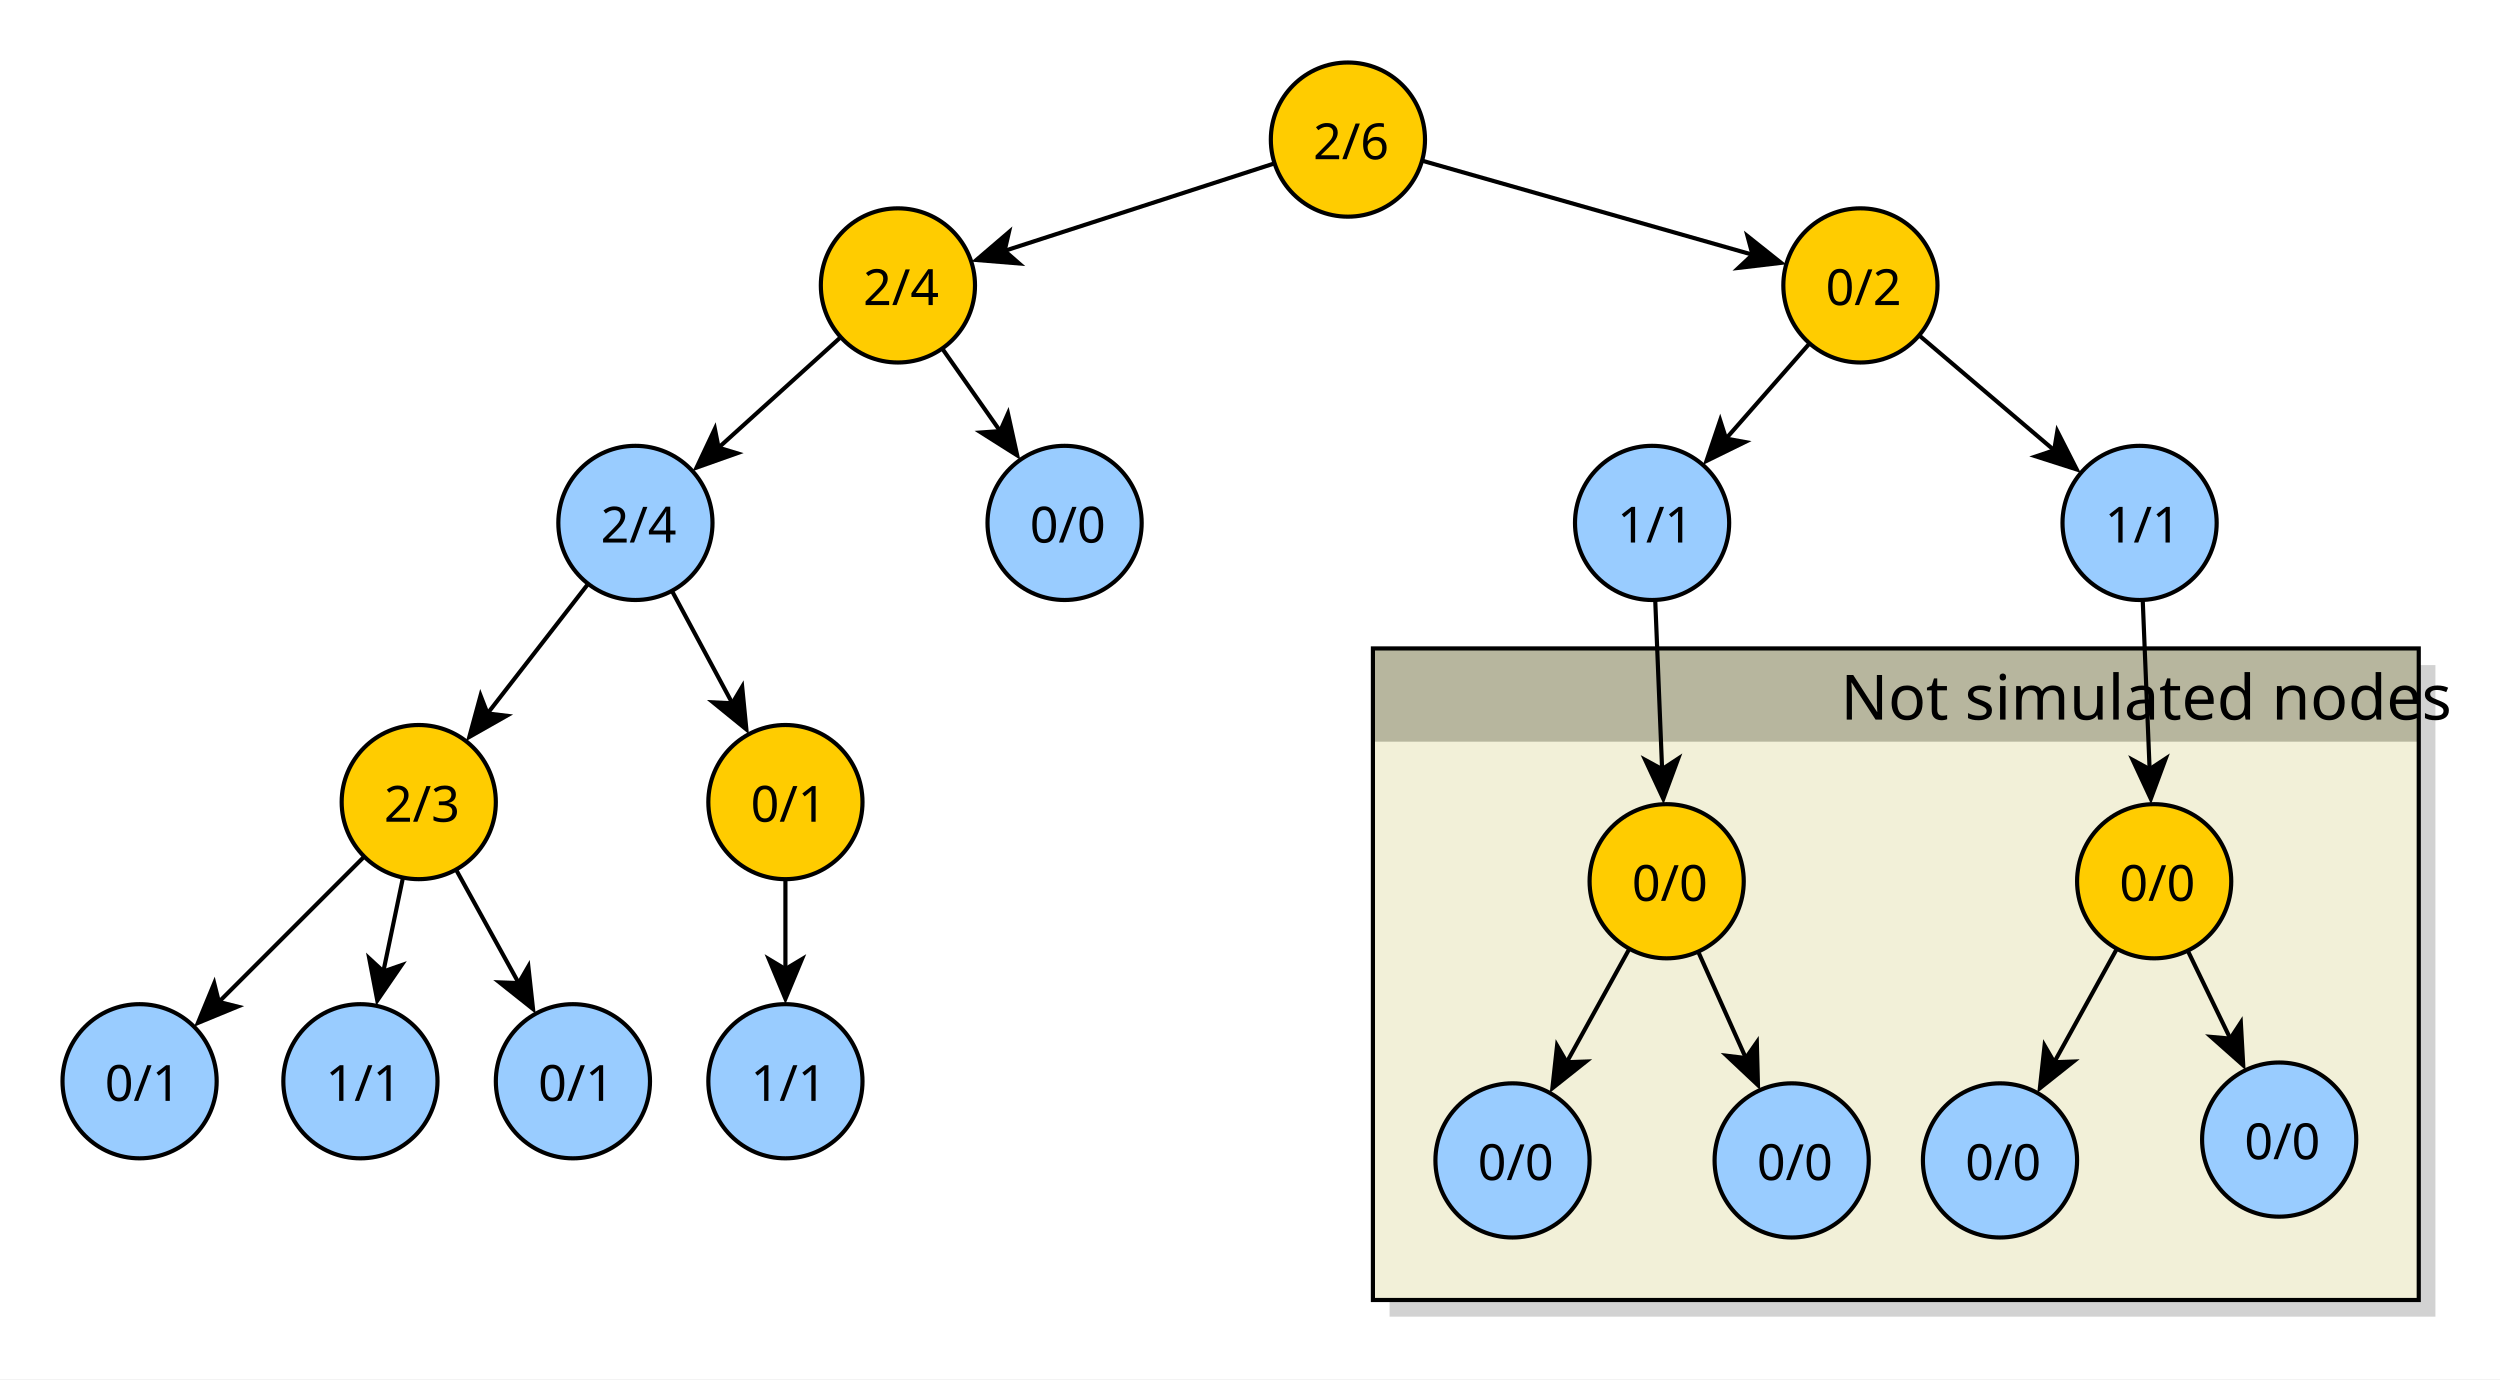
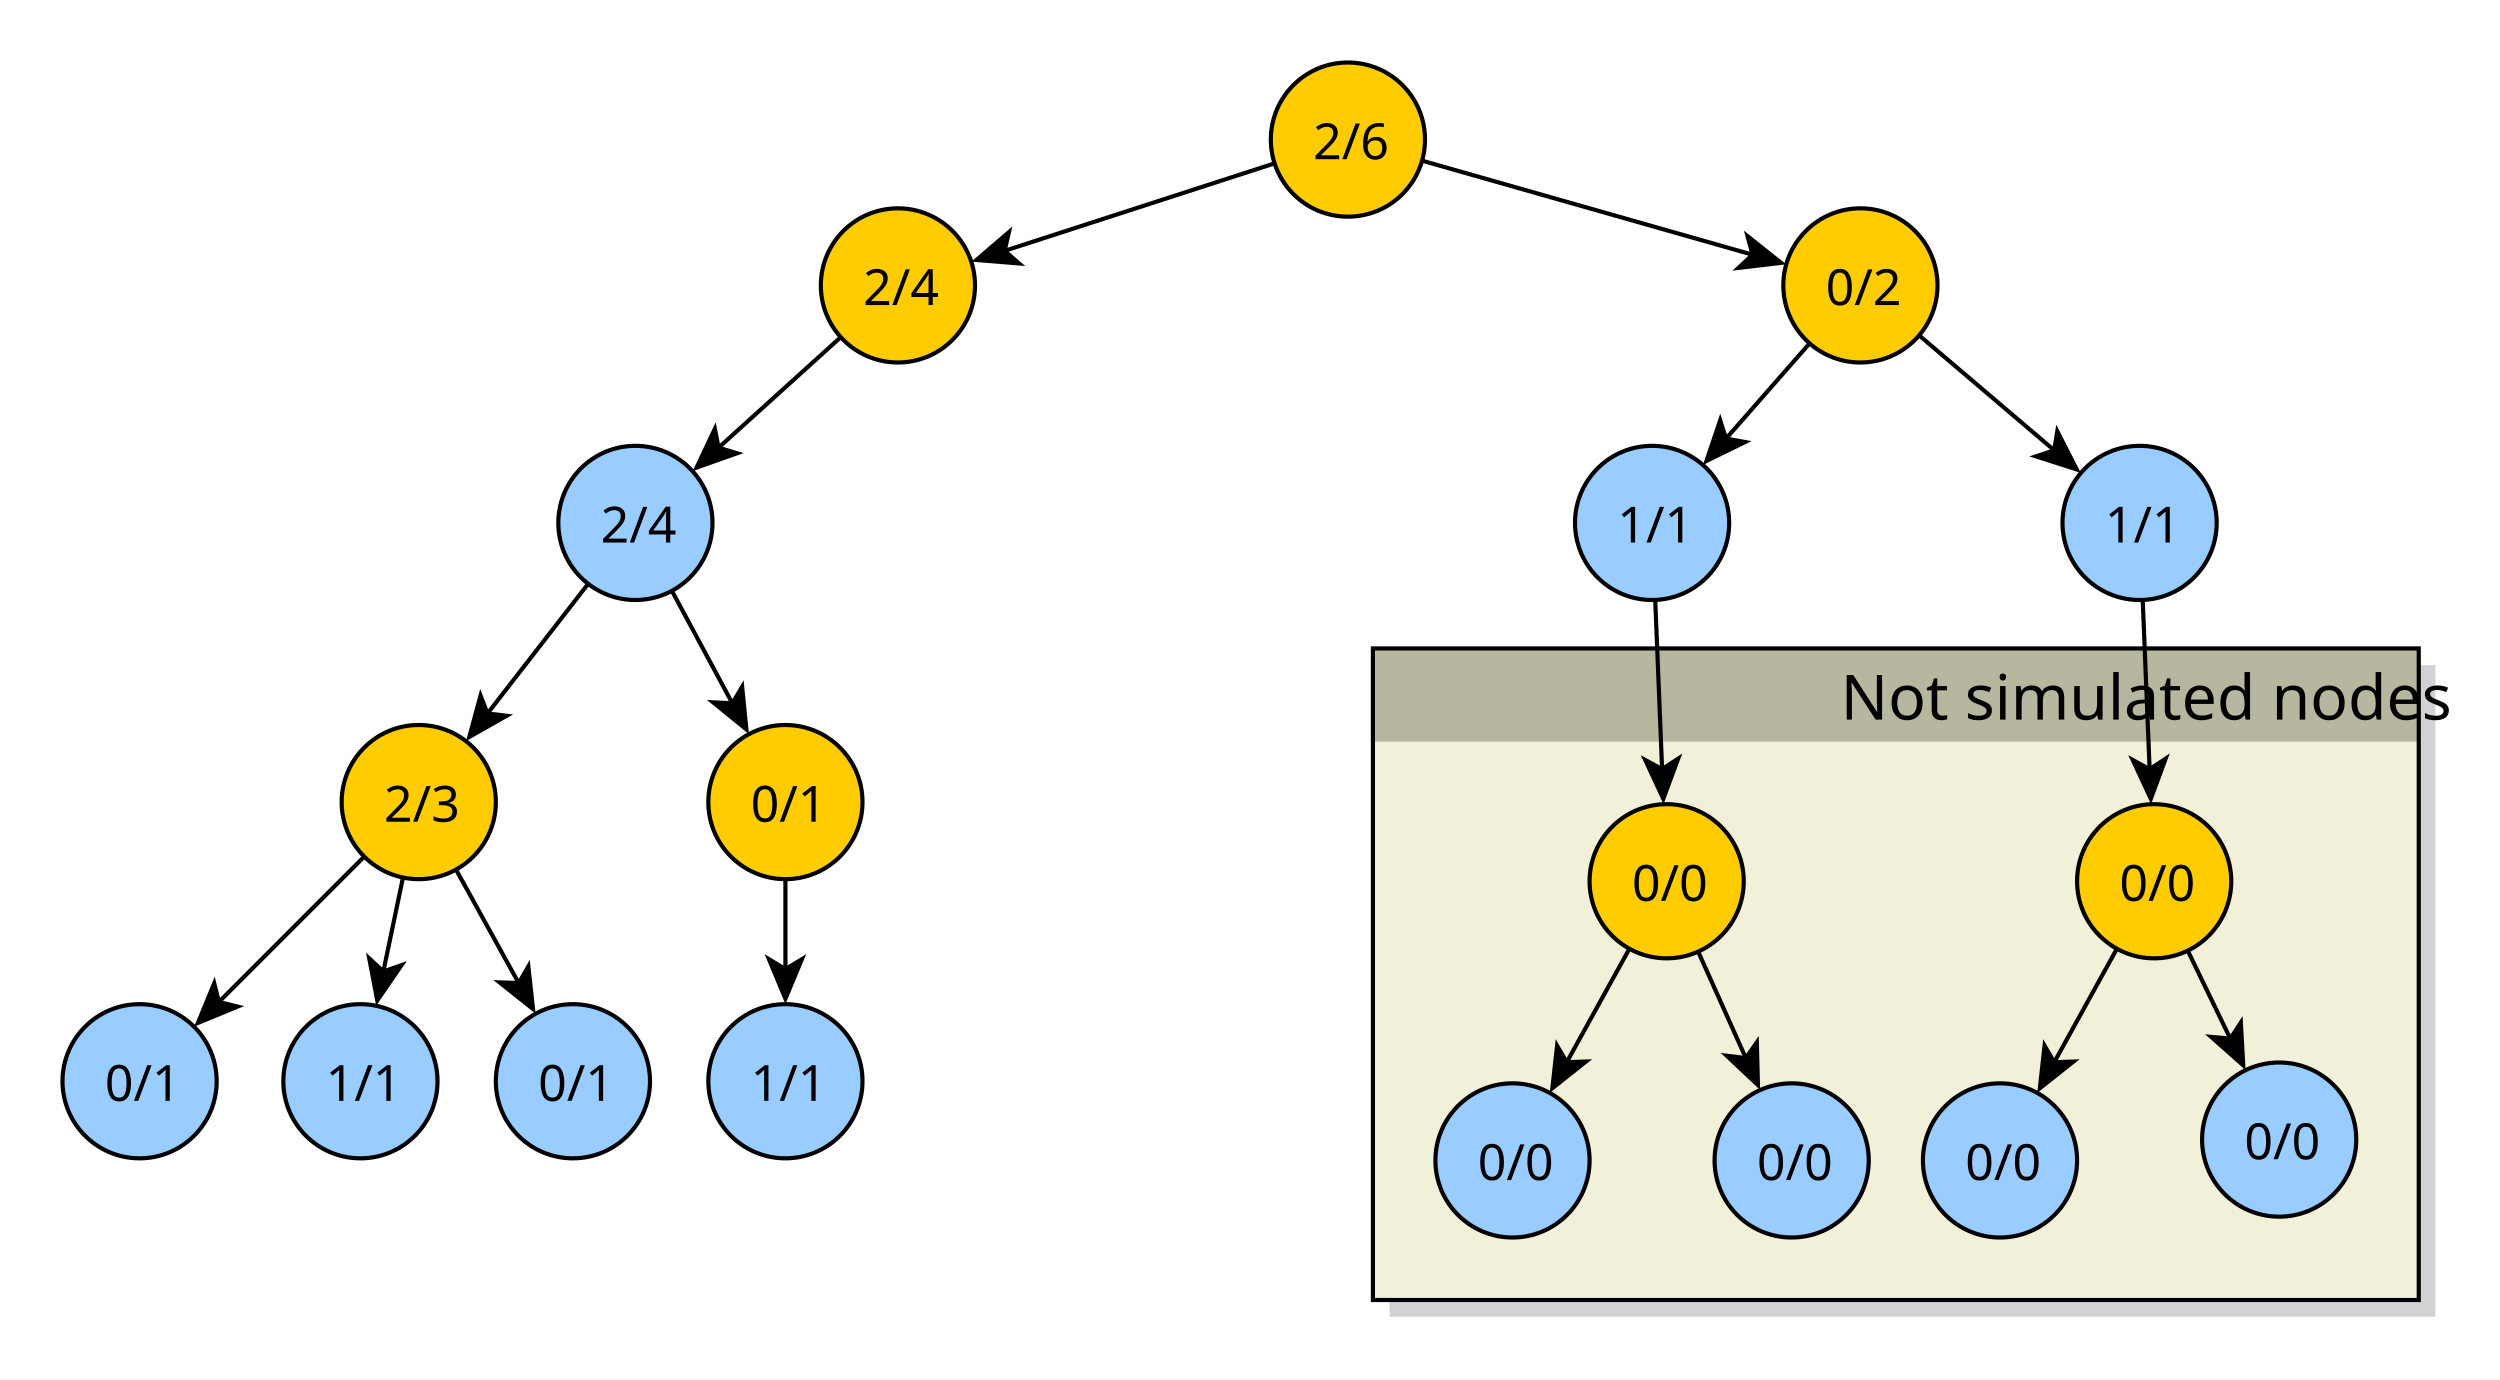
<svg xmlns="http://www.w3.org/2000/svg" fill-opacity="1" color-rendering="auto" color-interpolation="auto" text-rendering="auto" stroke="black" stroke-linecap="square" width="600" stroke-miterlimit="10" shape-rendering="auto" stroke-opacity="1" fill="black" stroke-dasharray="none" font-weight="normal" stroke-width="1" height="331" font-family="'Dialog'" font-style="normal" stroke-linejoin="miter" font-size="12px" stroke-dashoffset="0" image-rendering="auto">
  <defs id="genericDefs" />
  <g>
    <defs id="defs1">
      <clipPath clipPathUnits="userSpaceOnUse" id="clipPath1">
        <path d="M0 0 L600 0 L600 331 L0 331 L0 0 Z" />
      </clipPath>
      <clipPath clipPathUnits="userSpaceOnUse" id="clipPath2">
        <path d="M160 22 L760 22 L760 353 L160 353 L160 22 Z" />
      </clipPath>
      <clipPath clipPathUnits="userSpaceOnUse" id="clipPath3">
        <path d="M156 18 L756 18 L756 349 L156 349 L156 18 Z" />
      </clipPath>
    </defs>
    <g fill="white" text-rendering="geometricPrecision" shape-rendering="geometricPrecision" transform="translate(-160,-22)" stroke="white">
      <rect x="160" width="600" height="331" y="22" clip-path="url(#clipPath2)" stroke="none" />
    </g>
    <g fill="rgb(255,204,0)" text-rendering="geometricPrecision" shape-rendering="geometricPrecision" transform="matrix(1,0,0,1,-160,-22)" stroke="rgb(255,204,0)">
      <circle r="18.5" clip-path="url(#clipPath2)" cx="483.5" cy="55.5" stroke="none" />
    </g>
    <g text-rendering="geometricPrecision" stroke-miterlimit="1.45" shape-rendering="geometricPrecision" transform="matrix(1,0,0,1,-160,-22)" stroke-linecap="butt">
      <circle fill="none" r="18.5" clip-path="url(#clipPath2)" cx="483.5" cy="55.5" />
      <text x="475.159" xml:space="preserve" y="60.214" clip-path="url(#clipPath2)" font-family="sans-serif" stroke="none">2/6</text>
    </g>
    <g fill="rgb(255,204,0)" text-rendering="geometricPrecision" shape-rendering="geometricPrecision" transform="matrix(1,0,0,1,-160,-22)" stroke="rgb(255,204,0)">
      <circle r="18.5" clip-path="url(#clipPath2)" cx="375.5" cy="90.5" stroke="none" />
    </g>
    <g text-rendering="geometricPrecision" stroke-miterlimit="1.45" shape-rendering="geometricPrecision" transform="matrix(1,0,0,1,-160,-22)" stroke-linecap="butt">
      <circle fill="none" r="18.5" clip-path="url(#clipPath2)" cx="375.5" cy="90.5" />
      <text x="367.159" xml:space="preserve" y="95.214" clip-path="url(#clipPath2)" font-family="sans-serif" stroke="none">2/4</text>
    </g>
    <g fill="rgb(255,204,0)" text-rendering="geometricPrecision" shape-rendering="geometricPrecision" transform="matrix(1,0,0,1,-160,-22)" stroke="rgb(255,204,0)">
      <circle r="18.5" clip-path="url(#clipPath2)" cx="606.5" cy="90.5" stroke="none" />
    </g>
    <g text-rendering="geometricPrecision" stroke-miterlimit="1.45" shape-rendering="geometricPrecision" transform="matrix(1,0,0,1,-160,-22)" stroke-linecap="butt">
      <circle fill="none" r="18.5" clip-path="url(#clipPath2)" cx="606.5" cy="90.5" />
      <text x="598.159" xml:space="preserve" y="95.214" clip-path="url(#clipPath2)" font-family="sans-serif" stroke="none">0/2</text>
    </g>
    <g fill="rgb(153,204,255)" text-rendering="geometricPrecision" shape-rendering="geometricPrecision" transform="matrix(1,0,0,1,-160,-22)" stroke="rgb(153,204,255)">
      <circle r="18.5" clip-path="url(#clipPath2)" cx="312.5" cy="147.5" stroke="none" />
    </g>
    <g text-rendering="geometricPrecision" stroke-miterlimit="1.45" shape-rendering="geometricPrecision" transform="matrix(1,0,0,1,-160,-22)" stroke-linecap="butt">
      <circle fill="none" r="18.5" clip-path="url(#clipPath2)" cx="312.5" cy="147.5" />
      <text x="304.159" xml:space="preserve" y="152.214" clip-path="url(#clipPath2)" font-family="sans-serif" stroke="none">2/4</text>
-     </g>
-     <g fill="rgb(153,204,255)" text-rendering="geometricPrecision" shape-rendering="geometricPrecision" transform="matrix(1,0,0,1,-160,-22)" stroke="rgb(153,204,255)">
-       <circle r="18.5" clip-path="url(#clipPath2)" cx="415.5" cy="147.5" stroke="none" />
-     </g>
-     <g text-rendering="geometricPrecision" stroke-miterlimit="1.45" shape-rendering="geometricPrecision" transform="matrix(1,0,0,1,-160,-22)" stroke-linecap="butt">
-       <circle fill="none" r="18.5" clip-path="url(#clipPath2)" cx="415.5" cy="147.5" />
-       <text x="407.159" xml:space="preserve" y="152.214" clip-path="url(#clipPath2)" font-family="sans-serif" stroke="none">0/0</text>
    </g>
    <g fill="rgb(153,204,255)" text-rendering="geometricPrecision" shape-rendering="geometricPrecision" transform="matrix(1,0,0,1,-160,-22)" stroke="rgb(153,204,255)">
      <circle r="18.5" clip-path="url(#clipPath2)" cx="556.5" cy="147.5" stroke="none" />
    </g>
    <g text-rendering="geometricPrecision" stroke-miterlimit="1.45" shape-rendering="geometricPrecision" transform="matrix(1,0,0,1,-160,-22)" stroke-linecap="butt">
      <circle fill="none" r="18.5" clip-path="url(#clipPath2)" cx="556.5" cy="147.5" />
      <text x="548.159" xml:space="preserve" y="152.214" clip-path="url(#clipPath2)" font-family="sans-serif" stroke="none">1/1</text>
    </g>
    <g fill="rgb(153,204,255)" text-rendering="geometricPrecision" shape-rendering="geometricPrecision" transform="matrix(1,0,0,1,-160,-22)" stroke="rgb(153,204,255)">
      <circle r="18.5" clip-path="url(#clipPath2)" cx="673.5" cy="147.5" stroke="none" />
    </g>
    <g text-rendering="geometricPrecision" stroke-miterlimit="1.45" shape-rendering="geometricPrecision" transform="matrix(1,0,0,1,-160,-22)" stroke-linecap="butt">
      <circle fill="none" r="18.5" clip-path="url(#clipPath2)" cx="673.5" cy="147.5" />
      <text x="665.159" xml:space="preserve" y="152.214" clip-path="url(#clipPath2)" font-family="sans-serif" stroke="none">1/1</text>
    </g>
    <g fill="rgb(255,204,0)" text-rendering="geometricPrecision" shape-rendering="geometricPrecision" transform="matrix(1,0,0,1,-160,-22)" stroke="rgb(255,204,0)">
      <circle r="18.5" clip-path="url(#clipPath2)" cx="260.5" cy="214.5" stroke="none" />
    </g>
    <g text-rendering="geometricPrecision" stroke-miterlimit="1.45" shape-rendering="geometricPrecision" transform="matrix(1,0,0,1,-160,-22)" stroke-linecap="butt">
      <circle fill="none" r="18.5" clip-path="url(#clipPath2)" cx="260.5" cy="214.5" />
      <text x="252.159" xml:space="preserve" y="219.214" clip-path="url(#clipPath2)" font-family="sans-serif" stroke="none">2/3</text>
    </g>
    <g fill="rgb(255,204,0)" text-rendering="geometricPrecision" shape-rendering="geometricPrecision" transform="matrix(1,0,0,1,-160,-22)" stroke="rgb(255,204,0)">
      <circle r="18.5" clip-path="url(#clipPath2)" cx="348.5" cy="214.5" stroke="none" />
    </g>
    <g text-rendering="geometricPrecision" stroke-miterlimit="1.45" shape-rendering="geometricPrecision" transform="matrix(1,0,0,1,-160,-22)" stroke-linecap="butt">
      <circle fill="none" r="18.5" clip-path="url(#clipPath2)" cx="348.5" cy="214.5" />
      <text x="340.159" xml:space="preserve" y="219.214" clip-path="url(#clipPath2)" font-family="sans-serif" stroke="none">0/1</text>
    </g>
    <g fill="rgb(153,204,255)" text-rendering="geometricPrecision" shape-rendering="geometricPrecision" transform="matrix(1,0,0,1,-160,-22)" stroke="rgb(153,204,255)">
      <circle r="18.5" clip-path="url(#clipPath2)" cx="193.5" cy="281.5" stroke="none" />
    </g>
    <g text-rendering="geometricPrecision" stroke-miterlimit="1.45" shape-rendering="geometricPrecision" transform="matrix(1,0,0,1,-160,-22)" stroke-linecap="butt">
      <circle fill="none" r="18.5" clip-path="url(#clipPath2)" cx="193.5" cy="281.5" />
      <text x="185.159" xml:space="preserve" y="286.214" clip-path="url(#clipPath2)" font-family="sans-serif" stroke="none">0/1</text>
    </g>
    <g fill="rgb(153,204,255)" text-rendering="geometricPrecision" shape-rendering="geometricPrecision" transform="matrix(1,0,0,1,-160,-22)" stroke="rgb(153,204,255)">
      <circle r="18.5" clip-path="url(#clipPath2)" cx="348.5" cy="281.5" stroke="none" />
    </g>
    <g text-rendering="geometricPrecision" stroke-miterlimit="1.45" shape-rendering="geometricPrecision" transform="matrix(1,0,0,1,-160,-22)" stroke-linecap="butt">
      <circle fill="none" r="18.5" clip-path="url(#clipPath2)" cx="348.5" cy="281.5" />
      <text x="340.159" xml:space="preserve" y="286.214" clip-path="url(#clipPath2)" font-family="sans-serif" stroke="none">1/1</text>
    </g>
    <g fill="rgb(153,204,255)" text-rendering="geometricPrecision" shape-rendering="geometricPrecision" transform="matrix(1,0,0,1,-160,-22)" stroke="rgb(153,204,255)">
      <circle r="18.5" clip-path="url(#clipPath2)" cx="246.5" cy="281.5" stroke="none" />
    </g>
    <g text-rendering="geometricPrecision" stroke-miterlimit="1.45" shape-rendering="geometricPrecision" transform="matrix(1,0,0,1,-160,-22)" stroke-linecap="butt">
      <circle fill="none" r="18.5" clip-path="url(#clipPath2)" cx="246.5" cy="281.5" />
      <text x="238.159" xml:space="preserve" y="286.214" clip-path="url(#clipPath2)" font-family="sans-serif" stroke="none">1/1</text>
    </g>
    <g fill="rgb(153,204,255)" text-rendering="geometricPrecision" shape-rendering="geometricPrecision" transform="matrix(1,0,0,1,-160,-22)" stroke="rgb(153,204,255)">
      <circle r="18.5" clip-path="url(#clipPath2)" cx="297.5" cy="281.5" stroke="none" />
    </g>
    <g text-rendering="geometricPrecision" stroke-miterlimit="1.45" shape-rendering="geometricPrecision" transform="matrix(1,0,0,1,-160,-22)" stroke-linecap="butt">
      <circle fill="none" r="18.5" clip-path="url(#clipPath2)" cx="297.5" cy="281.5" />
      <text x="289.159" xml:space="preserve" y="286.214" clip-path="url(#clipPath2)" font-family="sans-serif" stroke="none">0/1</text>
      <path fill="none" d="M465.901 61.203 L400.709 82.33" clip-path="url(#clipPath2)" />
      <path d="M393.099 84.797 L406.056 85.854 L401.661 82.022 L402.973 76.341 Z" clip-path="url(#clipPath2)" stroke="none" />
      <path fill="none" d="M501.294 60.563 L581.012 83.247" clip-path="url(#clipPath2)" />
      <path d="M588.706 85.437 L578.533 77.343 L580.05 82.974 L575.796 86.962 Z" clip-path="url(#clipPath2)" stroke="none" />
      <path fill="none" d="M361.782 102.912 L332.151 129.721" clip-path="url(#clipPath2)" />
      <path d="M326.218 135.088 L338.471 130.745 L332.892 129.05 L331.762 123.329 Z" clip-path="url(#clipPath2)" stroke="none" />
-       <path fill="none" d="M386.127 105.643 L400.278 125.808" clip-path="url(#clipPath2)" />
-       <path d="M404.873 132.357 L402.073 119.662 L399.703 124.99 L393.887 125.406 Z" clip-path="url(#clipPath2)" stroke="none" />
      <path fill="none" d="M594.3 104.407 L573.975 127.578" clip-path="url(#clipPath2)" />
      <path d="M568.7 133.593 L580.372 127.868 L574.635 126.827 L572.854 121.274 Z" clip-path="url(#clipPath2)" stroke="none" />
      <path fill="none" d="M620.591 102.488 L653.316 130.329" clip-path="url(#clipPath2)" />
      <path d="M659.409 135.512 L653.509 123.928 L652.554 129.681 L647.029 131.545 Z" clip-path="url(#clipPath2)" stroke="none" />
      <path fill="none" d="M301.157 162.115 L276.748 193.565" clip-path="url(#clipPath2)" />
      <path d="M271.843 199.885 L283.15 193.471 L277.361 192.775 L275.25 187.34 Z" clip-path="url(#clipPath2)" stroke="none" />
      <path fill="none" d="M321.256 163.797 L335.957 191.156" clip-path="url(#clipPath2)" />
      <path d="M339.744 198.203 L338.468 185.266 L335.484 190.275 L329.659 189.999 Z" clip-path="url(#clipPath2)" stroke="none" />
      <path fill="none" d="M247.418 227.582 L212.238 262.762" clip-path="url(#clipPath2)" />
      <path d="M206.582 268.418 L218.602 263.469 L212.945 262.055 L211.531 256.398 Z" clip-path="url(#clipPath2)" stroke="none" />
      <path fill="none" d="M348.5 233 L348.5 255" clip-path="url(#clipPath2)" />
      <path d="M348.5 263 L353.5 251 L348.5 254 L343.5 251 Z" clip-path="url(#clipPath2)" stroke="none" />
      <path fill="none" d="M256.716 232.609 L251.92 255.56" clip-path="url(#clipPath2)" />
      <path d="M250.284 263.391 L257.633 252.667 L252.125 254.581 L247.844 250.622 Z" clip-path="url(#clipPath2)" stroke="none" />
      <path fill="none" d="M269.443 230.695 L284.689 258.302" clip-path="url(#clipPath2)" />
      <path d="M288.557 265.305 L287.132 252.384 L284.206 257.427 L278.379 257.218 Z" clip-path="url(#clipPath2)" stroke="none" />
    </g>
    <g fill="rgb(210,210,210)" text-rendering="geometricPrecision" shape-rendering="geometricPrecision" transform="matrix(1,0,0,1,-160,-22) translate(4,4)" stroke="rgb(210,210,210)">
      <rect x="489.5" width="251" height="156.376" y="177.624" clip-path="url(#clipPath3)" stroke="none" />
    </g>
    <g fill="rgb(242,240,216)" text-rendering="geometricPrecision" shape-rendering="geometricPrecision" transform="matrix(1,0,0,1,-160,-22)" stroke="rgb(242,240,216)">
      <rect x="489.5" width="251" height="156.376" y="177.624" clip-path="url(#clipPath2)" stroke="none" />
      <rect x="489.5" y="177.624" clip-path="url(#clipPath2)" fill="rgb(183,182,158)" width="251" height="22.377" stroke="none" />
    </g>
    <g font-size="15px" stroke-linecap="butt" transform="matrix(1,0,0,1,-160,-22)" text-rendering="geometricPrecision" font-family="sans-serif" shape-rendering="geometricPrecision" stroke-miterlimit="1.45">
      <text x="601.757" xml:space="preserve" y="194.704" clip-path="url(#clipPath2)" stroke="none">Not simulated nodes</text>
      <rect fill="none" x="489.5" width="251" height="156.376" y="177.624" clip-path="url(#clipPath2)" />
    </g>
    <g fill="rgb(255,204,0)" text-rendering="geometricPrecision" shape-rendering="geometricPrecision" transform="matrix(1,0,0,1,-160,-22)" stroke="rgb(255,204,0)">
      <circle r="18.5" clip-path="url(#clipPath2)" cx="677" cy="233.5" stroke="none" />
    </g>
    <g text-rendering="geometricPrecision" stroke-miterlimit="1.45" shape-rendering="geometricPrecision" transform="matrix(1,0,0,1,-160,-22)" stroke-linecap="butt">
      <circle fill="none" r="18.5" clip-path="url(#clipPath2)" cx="677" cy="233.5" />
      <text x="668.659" xml:space="preserve" y="238.214" clip-path="url(#clipPath2)" font-family="sans-serif" stroke="none">0/0</text>
    </g>
    <g fill="rgb(255,204,0)" text-rendering="geometricPrecision" shape-rendering="geometricPrecision" transform="matrix(1,0,0,1,-160,-22)" stroke="rgb(255,204,0)">
      <circle r="18.5" clip-path="url(#clipPath2)" cx="560" cy="233.5" stroke="none" />
    </g>
    <g text-rendering="geometricPrecision" stroke-miterlimit="1.45" shape-rendering="geometricPrecision" transform="matrix(1,0,0,1,-160,-22)" stroke-linecap="butt">
      <circle fill="none" r="18.5" clip-path="url(#clipPath2)" cx="560" cy="233.5" />
      <text x="551.659" xml:space="preserve" y="238.214" clip-path="url(#clipPath2)" font-family="sans-serif" stroke="none">0/0</text>
    </g>
    <g fill="rgb(153,204,255)" text-rendering="geometricPrecision" shape-rendering="geometricPrecision" transform="matrix(1,0,0,1,-160,-22)" stroke="rgb(153,204,255)">
      <circle r="18.5" clip-path="url(#clipPath2)" cx="523" cy="300.5" stroke="none" />
    </g>
    <g text-rendering="geometricPrecision" stroke-miterlimit="1.45" shape-rendering="geometricPrecision" transform="matrix(1,0,0,1,-160,-22)" stroke-linecap="butt">
      <circle fill="none" r="18.5" clip-path="url(#clipPath2)" cx="523" cy="300.5" />
      <text x="514.659" xml:space="preserve" y="305.214" clip-path="url(#clipPath2)" font-family="sans-serif" stroke="none">0/0</text>
    </g>
    <g fill="rgb(153,204,255)" text-rendering="geometricPrecision" shape-rendering="geometricPrecision" transform="matrix(1,0,0,1,-160,-22)" stroke="rgb(153,204,255)">
      <circle r="18.5" clip-path="url(#clipPath2)" cx="590" cy="300.5" stroke="none" />
    </g>
    <g text-rendering="geometricPrecision" stroke-miterlimit="1.45" shape-rendering="geometricPrecision" transform="matrix(1,0,0,1,-160,-22)" stroke-linecap="butt">
      <circle fill="none" r="18.5" clip-path="url(#clipPath2)" cx="590" cy="300.5" />
      <text x="581.659" xml:space="preserve" y="305.214" clip-path="url(#clipPath2)" font-family="sans-serif" stroke="none">0/0</text>
    </g>
    <g fill="rgb(153,204,255)" text-rendering="geometricPrecision" shape-rendering="geometricPrecision" transform="matrix(1,0,0,1,-160,-22)" stroke="rgb(153,204,255)">
      <circle r="18.5" clip-path="url(#clipPath2)" cx="640" cy="300.5" stroke="none" />
    </g>
    <g text-rendering="geometricPrecision" stroke-miterlimit="1.45" shape-rendering="geometricPrecision" transform="matrix(1,0,0,1,-160,-22)" stroke-linecap="butt">
      <circle fill="none" r="18.5" clip-path="url(#clipPath2)" cx="640" cy="300.5" />
      <text x="631.659" xml:space="preserve" y="305.214" clip-path="url(#clipPath2)" font-family="sans-serif" stroke="none">0/0</text>
    </g>
    <g fill="rgb(153,204,255)" text-rendering="geometricPrecision" shape-rendering="geometricPrecision" transform="matrix(1,0,0,1,-160,-22)" stroke="rgb(153,204,255)">
      <circle r="18.5" clip-path="url(#clipPath2)" cx="707" cy="295.5" stroke="none" />
    </g>
    <g text-rendering="geometricPrecision" stroke-miterlimit="1.45" shape-rendering="geometricPrecision" transform="matrix(1,0,0,1,-160,-22)" stroke-linecap="butt">
      <circle fill="none" r="18.5" clip-path="url(#clipPath2)" cx="707" cy="295.5" />
      <text x="698.659" xml:space="preserve" y="300.214" clip-path="url(#clipPath2)" font-family="sans-serif" stroke="none">0/0</text>
      <path fill="none" d="M674.252 165.985 L675.922 207.022" clip-path="url(#clipPath2)" />
      <path d="M676.248 215.015 L680.756 202.822 L675.882 206.023 L670.764 203.228 Z" clip-path="url(#clipPath2)" stroke="none" />
      <path fill="none" d="M557.252 165.985 L558.922 207.022" clip-path="url(#clipPath2)" />
      <path d="M559.248 215.015 L563.756 202.822 L558.882 206.023 L553.764 203.228 Z" clip-path="url(#clipPath2)" stroke="none" />
      <path fill="none" d="M551.057 249.695 L535.811 277.302" clip-path="url(#clipPath2)" />
      <path d="M531.943 284.305 L542.121 276.218 L536.294 276.427 L533.367 271.384 Z" clip-path="url(#clipPath2)" stroke="none" />
      <path fill="none" d="M567.56 250.385 L579.17 276.314" clip-path="url(#clipPath2)" />
      <path d="M582.44 283.615 L582.099 270.62 L578.762 275.401 L572.972 274.707 Z" clip-path="url(#clipPath2)" stroke="none" />
      <path fill="none" d="M668.057 249.695 L652.811 277.302" clip-path="url(#clipPath2)" />
      <path d="M648.943 284.305 L659.121 276.218 L653.294 276.427 L650.367 271.384 Z" clip-path="url(#clipPath2)" stroke="none" />
      <path fill="none" d="M685.058 250.153 L695.458 271.646" clip-path="url(#clipPath2)" />
      <path d="M698.942 278.847 L698.216 265.867 L695.022 270.746 L689.215 270.223 Z" clip-path="url(#clipPath2)" stroke="none" />
    </g>
  </g>
</svg>
